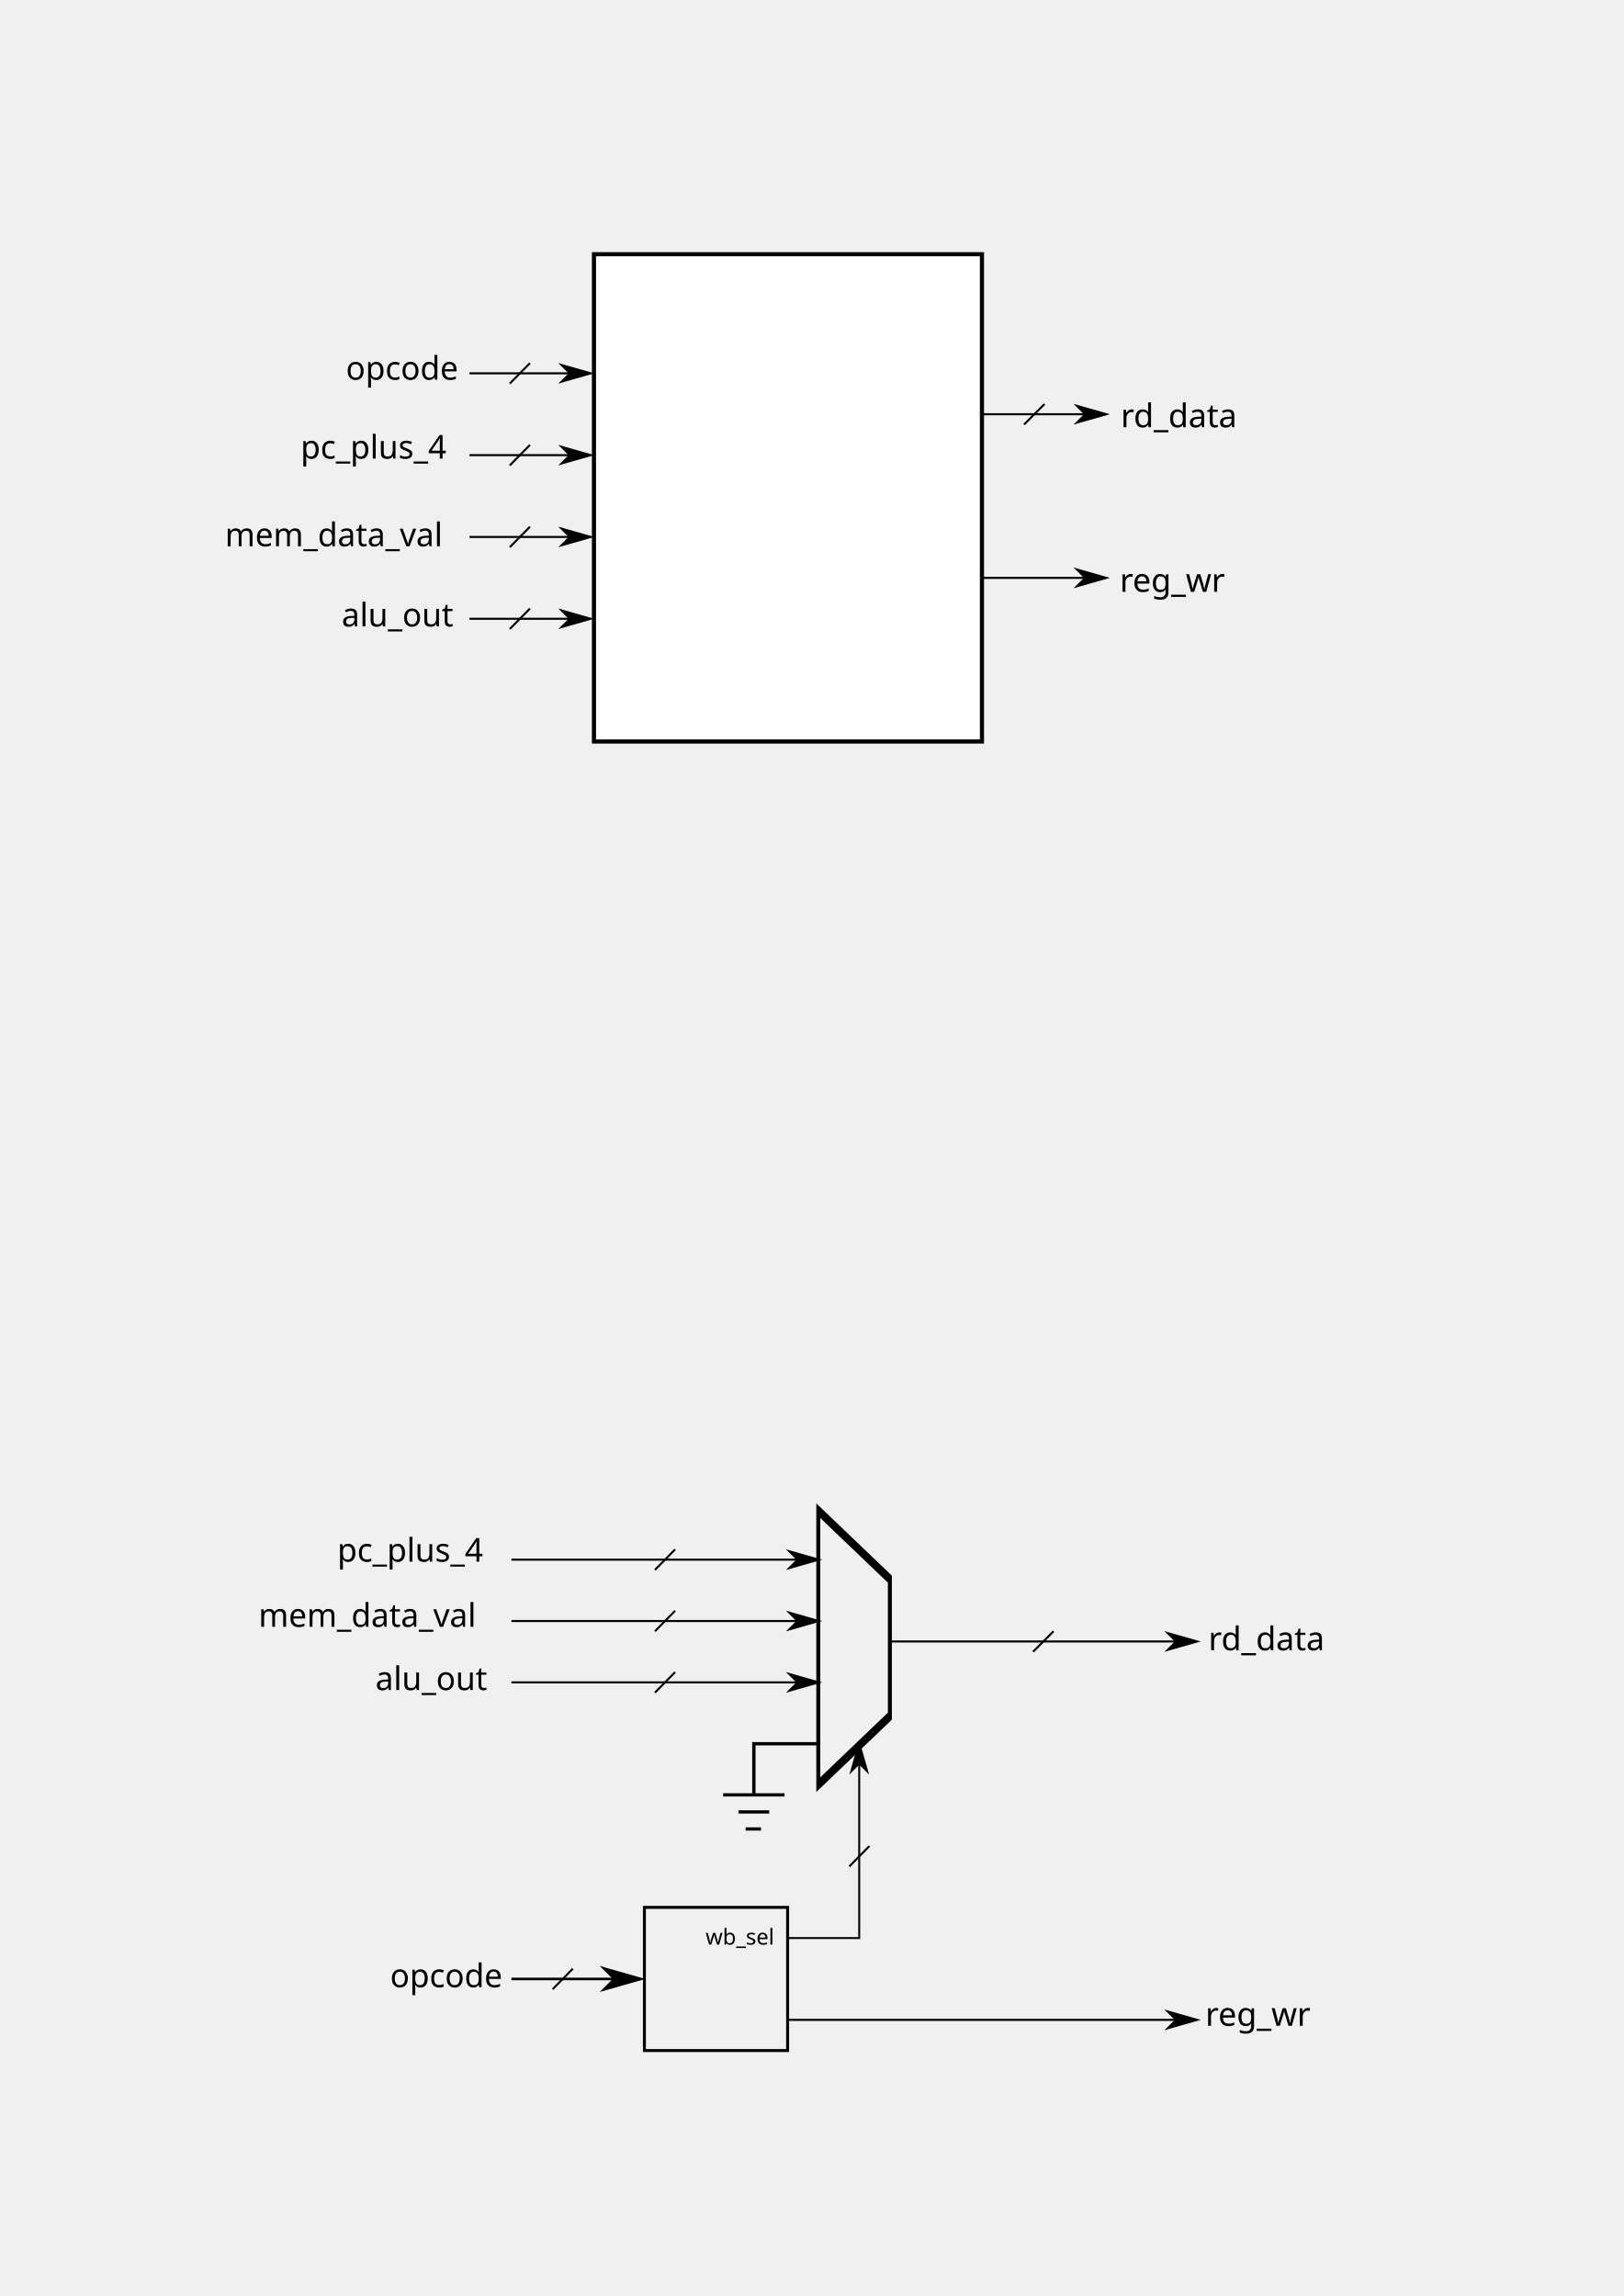
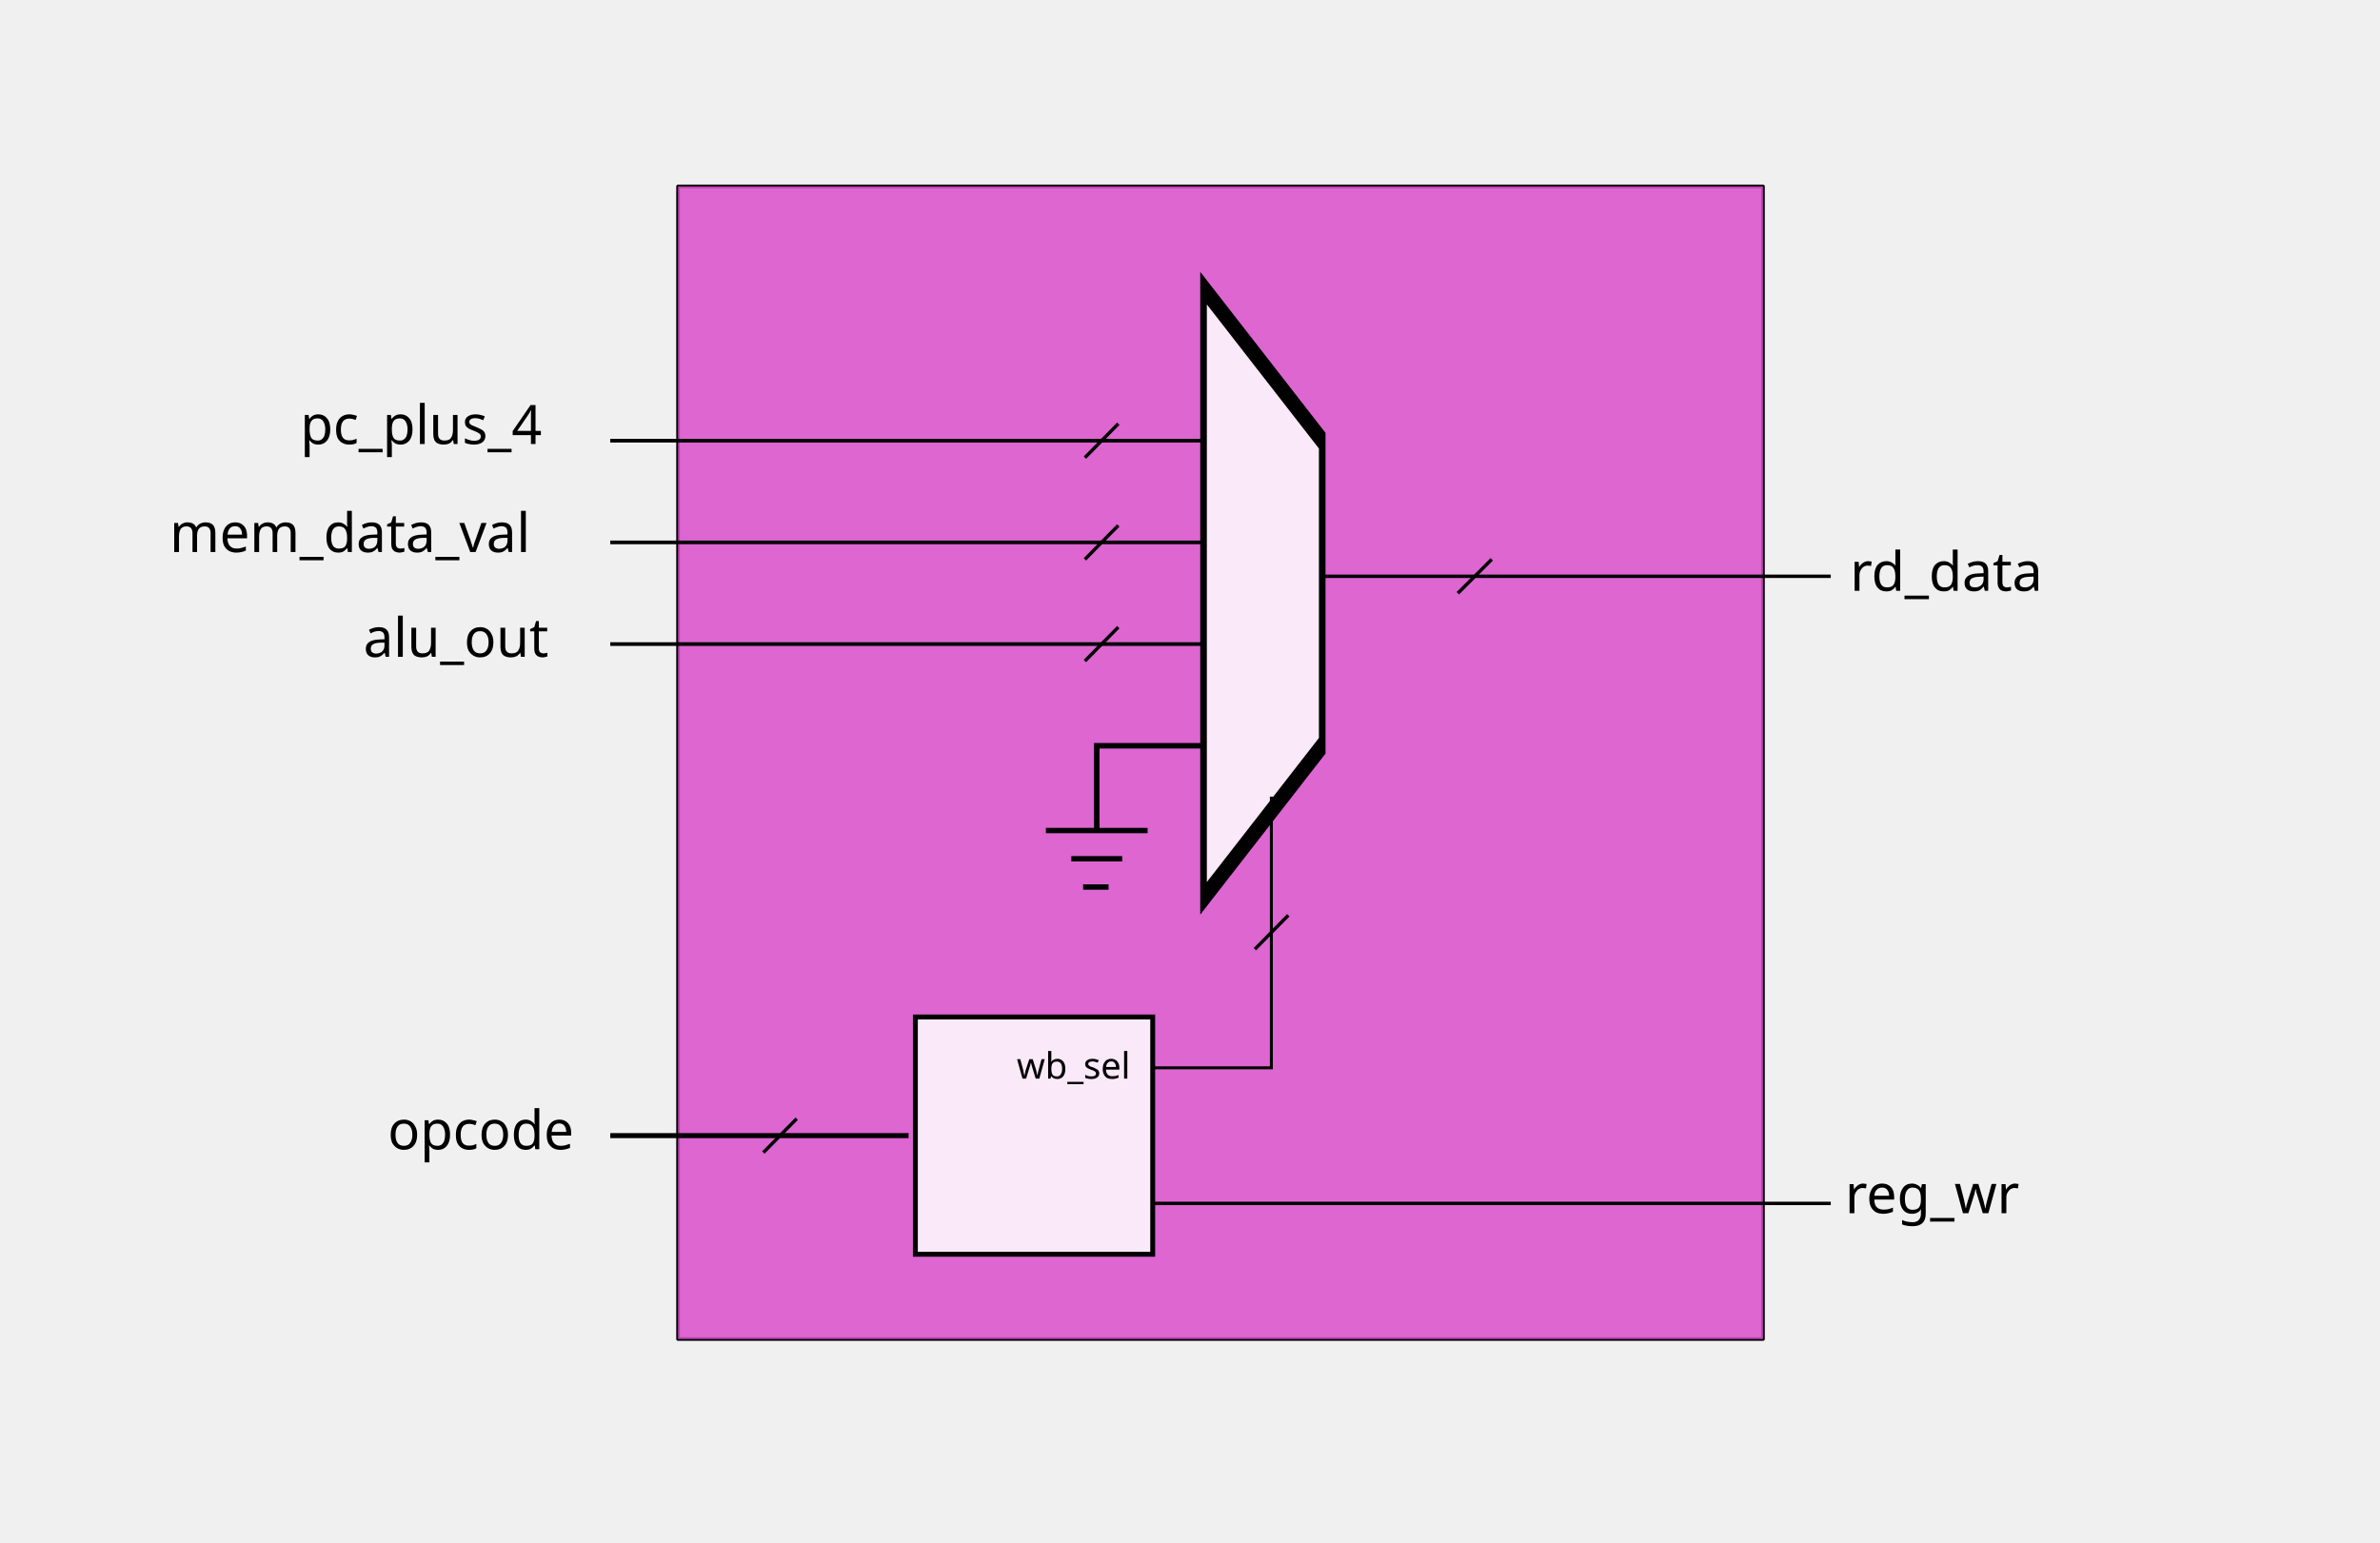
- <svg xmlns="http://www.w3.org/2000/svg" width="210mm" height="297mm" viewBox="0 0 210 297" version="1.1" id="svg13741">
+ <svg xmlns="http://www.w3.org/2000/svg" width="702" height="455" viewBox="0 0 185.738 120.385" version="1.1" id="svg13741">
  <defs id="defs13735">
-     <marker style="overflow:visible;" id="marker19155" refX="0.0" refY="0.0" orient="auto">
-       <path transform="scale(0.8) rotate(180) translate(12.5,0)" style="fill-rule:evenodd;stroke:#000000;stroke-width:1pt;stroke-opacity:1;fill:#000000;fill-opacity:1" d="M 0.0,0.0 L 5.0,-5.0 L -12.5,0.0 L 5.0,5.0 L 0.0,0.0 z " id="path19153" />
-     </marker>
-     <marker orient="auto" refY="0.0" refX="0.0" id="marker18951" style="overflow:visible;">
-       <path id="path18949" d="M 0.0,0.0 L 5.0,-5.0 L -12.5,0.0 L 5.0,5.0 L 0.0,0.0 z " style="fill-rule:evenodd;stroke:#000000;stroke-width:1pt;stroke-opacity:1;fill:#000000;fill-opacity:1" transform="scale(0.8) rotate(180) translate(12.5,0)" />
-     </marker>
-     <marker style="overflow:visible;" id="marker18423" refX="0.0" refY="0.0" orient="auto">
-       <path transform="scale(0.8) rotate(180) translate(12.5,0)" style="fill-rule:evenodd;stroke:#000000;stroke-width:1pt;stroke-opacity:1;fill:#000000;fill-opacity:1" d="M 0.0,0.0 L 5.0,-5.0 L -12.5,0.0 L 5.0,5.0 L 0.0,0.0 z " id="path18421" />
-     </marker>
-     <marker orient="auto" refY="0.0" refX="0.0" id="Arrow1Lend" style="overflow:visible;">
-       <path id="path2375" d="M 0.0,0.0 L 5.0,-5.0 L -12.5,0.0 L 5.0,5.0 L 0.0,0.0 z " style="fill-rule:evenodd;stroke:#000000;stroke-width:1pt;stroke-opacity:1;fill:#000000;fill-opacity:1" transform="scale(0.8) rotate(180) translate(12.5,0)" />
+     <marker style="overflow:visible" id="marker19155" refX="0" refY="0" orient="auto">
+       <path transform="matrix(-0.8,0,0,-0.8,-10,0)" style="fill:#000000;fill-opacity:1;fill-rule:evenodd;stroke:#000000;stroke-width:1pt;stroke-opacity:1" d="M 0,0 5,-5 -12.5,0 5,5 Z" id="path19153" />
    </marker>
    <marker orient="auto" refY="0" refX="0" id="Arrow1Lstart-6-3-3" style="overflow:visible">
      <path id="path837-7-5-45" d="M 0,0 5,-5 -12.5,0 5,5 Z" style="fill:#000000;fill-opacity:1;fill-rule:evenodd;stroke:#000000;stroke-width:1pt;stroke-opacity:1" transform="matrix(0.8,0,0,0.8,10,0)" />
    </marker>
    <marker orient="auto" refY="0" refX="0" id="Arrow1Lstart-6-3-4-4-2-8-6" style="overflow:visible">
      <path id="path837-7-5-9-8-0-7-8" d="M 0,0 5,-5 -12.5,0 5,5 Z" style="fill:#000000;fill-opacity:1;fill-rule:evenodd;stroke:#000000;stroke-width:1pt;stroke-opacity:1" transform="matrix(0.8,0,0,0.8,10,0)" />
    </marker>
    <marker orient="auto" refY="0" refX="0" id="Arrow1Lstart-6-3-4-4-2-7-6" style="overflow:visible">
      <path id="path837-7-5-9-8-0-0-1" d="M 0,0 5,-5 -12.5,0 5,5 Z" style="fill:#000000;fill-opacity:1;fill-rule:evenodd;stroke:#000000;stroke-width:1pt;stroke-opacity:1" transform="matrix(0.8,0,0,0.8,10,0)" />
    </marker>
    <marker orient="auto" refY="0" refX="0" id="Arrow1Lstart-6-3-4-4-2-0" style="overflow:visible">
      <path id="path837-7-5-9-8-0-02" d="M 0,0 5,-5 -12.5,0 5,5 Z" style="fill:#000000;fill-opacity:1;fill-rule:evenodd;stroke:#000000;stroke-width:1pt;stroke-opacity:1" transform="matrix(0.8,0,0,0.8,10,0)" />
    </marker>
    <marker orient="auto" refY="0" refX="0" id="Arrow1Lstart-6-3-7-2-7" style="overflow:visible">
      <path id="path837-7-5-4-1-1" d="M 0,0 5,-5 -12.5,0 5,5 Z" style="fill:#000000;fill-opacity:1;fill-rule:evenodd;stroke:#000000;stroke-width:1pt;stroke-opacity:1" transform="matrix(0.8,0,0,0.8,10,0)" />
    </marker>
    <marker orient="auto" refY="0" refX="0" id="Arrow1Lstart-6-3-7-29" style="overflow:visible">
      <path id="path837-7-5-4-6" d="M 0,0 5,-5 -12.5,0 5,5 Z" style="fill:#000000;fill-opacity:1;fill-rule:evenodd;stroke:#000000;stroke-width:1pt;stroke-opacity:1" transform="matrix(0.8,0,0,0.8,10,0)" />
    </marker>
    <marker orient="auto" refY="0" refX="0" id="Arrow1Lstart-6-3-4-5" style="overflow:visible">
      <path id="path837-7-5-9-2" d="M 0,0 5,-5 -12.5,0 5,5 Z" style="fill:#000000;fill-opacity:1;fill-rule:evenodd;stroke:#000000;stroke-width:1pt;stroke-opacity:1" transform="matrix(0.8,0,0,0.8,10,0)" />
    </marker>
    <marker orient="auto" refY="0" refX="0" id="Arrow1Lstart-4" style="overflow:visible">
      <path id="path837-6" d="M 0,0 5,-5 -12.5,0 5,5 Z" style="fill:#000000;fill-opacity:1;fill-rule:evenodd;stroke:#000000;stroke-width:1pt;stroke-opacity:1" transform="matrix(0.8,0,0,0.8,10,0)" />
    </marker>
    <marker orient="auto" refY="0" refX="0" id="Arrow1Lstart-6-3" style="overflow:visible">
      <path id="path837-7-5" d="M 0,0 5,-5 -12.5,0 5,5 Z" style="fill:#000000;fill-opacity:1;fill-rule:evenodd;stroke:#000000;stroke-width:1pt;stroke-opacity:1" transform="matrix(0.8,0,0,0.8,10,0)" />
    </marker>
    <marker orient="auto" refY="0" refX="0" id="Arrow1Lend-7" style="overflow:visible">
      <path id="path2375-9" d="M 0,0 5,-5 -12.5,0 5,5 Z" style="fill:#000000;fill-opacity:1;fill-rule:evenodd;stroke:#000000;stroke-width:1pt;stroke-opacity:1" transform="matrix(-0.8,0,0,-0.8,-10,0)" />
    </marker>
    <marker orient="auto" refY="0" refX="0" id="Arrow1Lend-7-6" style="overflow:visible">
      <path id="path2375-9-4" d="M 0,0 5,-5 -12.5,0 5,5 Z" style="fill:#000000;fill-opacity:1;fill-rule:evenodd;stroke:#000000;stroke-width:1pt;stroke-opacity:1" transform="matrix(-0.8,0,0,-0.8,-10,0)" />
    </marker>
    <marker orient="auto" refY="0" refX="0" id="Arrow1Lend-7-6-0" style="overflow:visible">
      <path id="path2375-9-4-0" d="M 0,0 5,-5 -12.5,0 5,5 Z" style="fill:#000000;fill-opacity:1;fill-rule:evenodd;stroke:#000000;stroke-width:1pt;stroke-opacity:1" transform="matrix(-0.8,0,0,-0.8,-10,0)" />
    </marker>
  </defs>
-   <g id="layer1">
+   <g id="layer1" transform="translate(0,-176.6146)">
+     <rect style="fill:#d94fcb;fill-opacity:0.855;stroke:#030303;stroke-width:0.286;stroke-linecap:round;stroke-linejoin:round;stroke-miterlimit:4;stroke-dasharray:none;stroke-dashoffset:0;stroke-opacity:1;paint-order:markers stroke fill" id="rect988" width="84.667" height="89.958" x="52.917" y="191.167" />
    <rect style="fill:#ffffff;fill-opacity:1;stroke:#000000;stroke-width:0.534;stroke-miterlimit:4;stroke-dasharray:none;stroke-opacity:1;paint-order:normal" id="rect815" width="50.181" height="63.031" x="76.819" y="32.885" />
    <flowRoot xml:space="preserve" id="flowRoot825" style="font-style:normal;font-weight:normal;font-size:40px;line-height:1.25;font-family:sans-serif;letter-spacing:0px;word-spacing:0px;fill:#000000;fill-opacity:1;stroke:none" transform="matrix(0.2645833,0,0,0.2645833,-2.870526,-10.50403)">
      <flowRegion id="flowRegion827">
        <rect id="rect829" width="94.278" height="58.741" x="350" y="257.52" />
      </flowRegion>
      <flowPara id="flowPara831">MEM</flowPara>
    </flowRoot>
    <path style="fill:none;stroke:#000000;stroke-width:0.265px;stroke-linecap:butt;stroke-linejoin:miter;stroke-opacity:1;marker-start:url(#Arrow1Lstart-6-3)" d="m 143.034,74.75 h -15.875" id="path835-6-6" />
    <text xml:space="preserve" style="font-style:normal;font-weight:normal;font-size:4.233px;line-height:1.25;font-family:sans-serif;letter-spacing:0px;word-spacing:0px;fill:#000000;fill-opacity:1;stroke:none;stroke-width:0.265" x="144.819" y="76.557" id="text3028-9-9">
      <tspan id="tspan3026-6-7" x="144.819" y="76.557" style="font-size:4.233px;stroke-width:0.265">reg_wr</tspan>
    </text>
    <path style="fill:none;stroke:#000000;stroke-width:0.263px;stroke-linecap:butt;stroke-linejoin:miter;stroke-opacity:1;marker-start:url(#Arrow1Lstart-4)" d="M 76.359,69.458 H 60.722" id="path835-2" />
    <path style="fill:none;stroke:#000000;stroke-width:0.263px;stroke-linecap:butt;stroke-linejoin:miter;stroke-opacity:1;marker-start:url(#Arrow1Lstart-6-3-4-5)" d="M 76.359,80.042 H 60.722" id="path835-6-6-0-8" />
    <path style="fill:none;stroke:#000000;stroke-width:0.263px;stroke-linecap:butt;stroke-linejoin:miter;stroke-opacity:1;marker-start:url(#Arrow1Lstart-6-3-7-29)" d="M 76.359,48.292 H 60.722" id="path835-6-6-3-9" />
    <path style="fill:none;stroke:#000000;stroke-width:0.263px;stroke-linecap:butt;stroke-linejoin:miter;stroke-opacity:1;marker-start:url(#Arrow1Lstart-6-3-7-2-7)" d="M 76.359,58.875 H 60.722" id="path835-6-6-3-0-8" />
    <path style="fill:none;stroke:#000000;stroke-width:0.263px;stroke-linecap:butt;stroke-linejoin:miter;stroke-opacity:1" d="M 65.934,49.615 68.541,46.969" id="path15469-2-7" />
    <flowRoot xml:space="preserve" id="flowRoot15479-1-9" style="font-style:normal;font-weight:normal;font-size:13.333px;line-height:1.25;font-family:sans-serif;letter-spacing:0px;word-spacing:0px;fill:#000000;fill-opacity:1;stroke:none" transform="matrix(0.2645833,0,0,0.2645833,75.76589,-27.68566)">
      <flowRegion id="flowRegion15481-8-7" style="font-size:13.333px">
        <rect id="rect15483-4-3" width="25" height="20" x="210" y="287.52" style="font-size:13.333px" />
      </flowRegion>
      <flowPara id="flowPara15485-2-05">32</flowPara>
      <flowPara id="flowPara15487-0-4" />
    </flowRoot>
    <flowRoot xml:space="preserve" id="flowRoot15479-1-3-6" style="font-style:normal;font-weight:normal;font-size:13.333px;line-height:1.25;font-family:sans-serif;letter-spacing:0px;word-spacing:0px;fill:#000000;fill-opacity:1;stroke:none" transform="matrix(0.2606195,0,0,0.2645833,11.40377,-33.20618)">
      <flowRegion id="flowRegion15481-8-9-4" style="font-size:13.333px">
        <rect id="rect15483-4-6-8" width="25" height="20" x="210" y="287.52" style="font-size:13.333px" />
      </flowRegion>
      <flowPara id="flowPara15485-2-0-5">7</flowPara>
      <flowPara id="flowPara15487-0-1-4" />
    </flowRoot>
    <path style="fill:none;stroke:#000000;stroke-width:0.265px;stroke-linecap:butt;stroke-linejoin:miter;stroke-opacity:1;marker-start:url(#Arrow1Lstart-6-3-4-4-2-0)" d="m 143.034,53.583 h -15.875" id="path835-6-6-0-1-9-0" />
    <path style="fill:none;stroke:#000000;stroke-width:0.263px;stroke-linecap:butt;stroke-linejoin:miter;stroke-opacity:1" d="M 65.934,60.198 68.541,57.552" id="path15469-2-6-4" />
    <path style="fill:none;stroke:#000000;stroke-width:0.263px;stroke-linecap:butt;stroke-linejoin:miter;stroke-opacity:1" d="M 65.934,70.781 68.541,68.135" id="path15469-2-6-7-8" />
    <path style="fill:none;stroke:#000000;stroke-width:0.263px;stroke-linecap:butt;stroke-linejoin:miter;stroke-opacity:1" d="M 65.934,81.365 68.541,78.719" id="path15469-2-6-7-6-5" />
    <path style="fill:none;stroke:#000000;stroke-width:0.265px;stroke-linecap:butt;stroke-linejoin:miter;stroke-opacity:1" d="m 132.451,54.906 2.646,-2.646" id="path15469-2-6-7-6-1-0-6-7" />
    <flowRoot xml:space="preserve" id="flowRoot15479-1-3-9-3" style="font-style:normal;font-weight:normal;font-size:13.333px;line-height:1.25;font-family:sans-serif;letter-spacing:0px;word-spacing:0px;fill:#000000;fill-opacity:1;stroke:none" transform="matrix(0.2606195,0,0,0.2645833,9.997033,-22.67983)">
      <flowRegion id="flowRegion15481-8-9-3-2" style="font-size:13.333px">
        <rect id="rect15483-4-6-6-7" width="25" height="20" x="210" y="287.52" style="font-size:13.333px" />
      </flowRegion>
      <flowPara id="flowPara15485-2-0-0-08">32</flowPara>
      <flowPara id="flowPara15487-0-1-1-2" />
    </flowRoot>
    <flowRoot xml:space="preserve" id="flowRoot15479-1-3-9-0-3" style="font-style:normal;font-weight:normal;font-size:13.333px;line-height:1.25;font-family:sans-serif;letter-spacing:0px;word-spacing:0px;fill:#000000;fill-opacity:1;stroke:none" transform="matrix(0.2606195,0,0,0.2645833,9.627304,-12.0693)">
      <flowRegion id="flowRegion15481-8-9-3-1-4" style="font-size:13.333px">
        <rect id="rect15483-4-6-6-2-9" width="25" height="20" x="210" y="287.52" style="font-size:13.333px" />
      </flowRegion>
      <flowPara id="flowPara15485-2-0-0-0-8">32</flowPara>
      <flowPara id="flowPara15487-0-1-1-0-82" />
    </flowRoot>
    <flowRoot xml:space="preserve" id="flowRoot15479-1-3-9-0-0-4" style="font-style:normal;font-weight:normal;font-size:13.333px;line-height:1.25;font-family:sans-serif;letter-spacing:0px;word-spacing:0px;fill:#000000;fill-opacity:1;stroke:none" transform="matrix(0.2606195,0,0,0.2645833,9.482441,-1.389977)">
      <flowRegion id="flowRegion15481-8-9-3-1-8-3" style="font-size:13.333px">
        <rect id="rect15483-4-6-6-2-1-1" width="25" height="20" x="210" y="287.52" style="font-size:13.333px" />
      </flowRegion>
      <flowPara id="flowPara15485-2-0-0-0-9-4">32</flowPara>
      <flowPara id="flowPara15487-0-1-1-0-8-3" />
    </flowRoot>
    <text xml:space="preserve" style="font-style:normal;font-weight:normal;font-size:4.202px;line-height:1.25;font-family:sans-serif;letter-spacing:0px;word-spacing:0px;fill:#000000;fill-opacity:1;stroke:none;stroke-width:0.263" x="44.522" y="80.423" id="text3028-97" transform="scale(0.9924811,1.007576)">
      <tspan id="tspan3026-46" x="44.522" y="80.423" style="font-size:4.202px;stroke-width:0.263">alu_out</tspan>
    </text>
    <text xml:space="preserve" style="font-style:normal;font-weight:normal;font-size:4.202px;line-height:1.25;font-family:sans-serif;letter-spacing:0px;word-spacing:0px;fill:#000000;fill-opacity:1;stroke:none;stroke-width:0.263" x="29.315" y="70.129" id="text3028-9-8" transform="scale(0.9924811,1.007576)">
      <tspan id="tspan3026-6-5" x="29.315" y="70.129" style="font-size:4.202px;stroke-width:0.263">mem_data_val</tspan>
    </text>
    <text xml:space="preserve" style="font-style:normal;font-weight:normal;font-size:4.202px;line-height:1.25;font-family:sans-serif;letter-spacing:0px;word-spacing:0px;fill:#000000;fill-opacity:1;stroke:none;stroke-width:0.263" x="45.073" y="48.747" id="text3028-9-9-0-6-9" transform="scale(0.9924811,1.007576)">
      <tspan id="tspan3026-6-7-2-7-1" x="45.073" y="48.747" style="font-size:4.202px;stroke-width:0.263">opcode</tspan>
    </text>
    <text xml:space="preserve" style="font-style:normal;font-weight:normal;font-size:4.202px;line-height:1.25;font-family:sans-serif;letter-spacing:0px;word-spacing:0px;fill:#000000;fill-opacity:1;stroke:none;stroke-width:0.263" x="39.17" y="58.875" id="text3028-9-9-0-6-6-6" transform="scale(0.9924811,1.007576)">
      <tspan id="tspan3026-6-7-2-7-0-5" x="39.17" y="58.875" style="font-size:4.202px;stroke-width:0.263">pc_plus_4</tspan>
    </text>
    <text xml:space="preserve" style="font-style:normal;font-weight:normal;font-size:4.233px;line-height:1.25;font-family:sans-serif;letter-spacing:0px;word-spacing:0px;fill:#000000;fill-opacity:1;stroke:none;stroke-width:0.265" x="144.954" y="55.264" id="text3028-9-9-0-6-7-2-6-7">
      <tspan id="tspan3026-6-7-2-7-4-1-2-9" x="144.954" y="55.264" style="font-size:4.233px;stroke-width:0.265">rd_data</tspan>
    </text>
-     <g id="use12827-5-2-8-3" style="fill:none;stroke:#000000;stroke-width:1.175;stroke-miterlimit:4;stroke-dasharray:none" transform="matrix(0,1.11618,0.4375,0,101.7819,190.9856)">
-       <path id="path25264-3-0-0-6" style="stroke-width:1.175;stroke-miterlimit:4;stroke-dasharray:none" d="m 3.969,9.26 h 31.75 l -7.938,21.167 h -15.875 z" />
+     <g id="use12827-5-2-8-3" style="fill:#ffffff;fill-opacity:0.855;stroke:#000000;stroke-width:1.175;stroke-miterlimit:4;stroke-dasharray:none" transform="matrix(0,1.5,0.4375,0,89.87565,193.151)">
+       <path id="path25264-3-0-0-6" style="fill:#ffffff;fill-opacity:0.855;stroke-width:1.175;stroke-miterlimit:4;stroke-dasharray:none" d="m 3.969,9.26 h 31.75 l -7.938,21.167 h -15.875 z" />
    </g>
-     <path style="fill:none;stroke:#000000;stroke-width:0.418px;stroke-linecap:butt;stroke-linejoin:miter;stroke-opacity:1" d="M 93.53,232.177 H 101.468" id="path14193" />
-     <path style="fill:none;stroke:#000000;stroke-width:0.418px;stroke-linecap:butt;stroke-linejoin:miter;stroke-opacity:1" d="m 99.483,234.382 h -3.969" id="path14195" />
-     <path style="fill:none;stroke:#000000;stroke-width:0.418px;stroke-linecap:butt;stroke-linejoin:miter;stroke-opacity:1" d="m 96.436,236.587 h 1.984" id="path14197" />
-     <path style="fill:none;stroke:#000000;stroke-width:0.429px;stroke-linecap:butt;stroke-linejoin:miter;stroke-opacity:1" d="m 97.499,232.177 v -6.615 h 8.334" id="path18755" />
-     <path style="fill:none;stroke:#000000;stroke-width:0.265;stroke-linecap:butt;stroke-linejoin:miter;stroke-opacity:1;stroke-miterlimit:4;stroke-dasharray:none;marker-end:url(#Arrow1Lend)" d="m 115.094,212.333 v 0 h 39.688" id="path16200" />
-     <path style="fill:none;stroke:#000000;stroke-width:0.265;stroke-linecap:butt;stroke-linejoin:miter;stroke-miterlimit:4;stroke-dasharray:none;stroke-opacity:1;marker-end:url(#Arrow1Lend-7)" d="m 66.146,201.75 v 0 h 39.687" id="path16200-0" />
-     <path style="fill:none;stroke:#000000;stroke-width:0.265;stroke-linecap:butt;stroke-linejoin:miter;stroke-miterlimit:4;stroke-dasharray:none;stroke-opacity:1;marker-end:url(#Arrow1Lend-7-6)" d="m 66.146,217.625 v 0 h 39.687" id="path16200-0-6" />
-     <path style="fill:none;stroke:#000000;stroke-width:0.265;stroke-linecap:butt;stroke-linejoin:miter;stroke-miterlimit:4;stroke-dasharray:none;stroke-opacity:1;marker-end:url(#Arrow1Lend-7-6-0)" d="m 66.146,209.688 v 0 h 39.687" id="path16200-0-6-1" />
-     <path style="fill:none;stroke:#000000;stroke-width:0.263px;stroke-linecap:butt;stroke-linejoin:miter;stroke-opacity:1" d="m 71.477,257.312 2.606,-2.646" id="path15469-2-7-6" />
-     <flowRoot xml:space="preserve" id="flowRoot15479-1-3-6-6" style="font-style:normal;font-weight:normal;font-size:13.333px;line-height:1.25;font-family:sans-serif;letter-spacing:0px;word-spacing:0px;fill:#000000;fill-opacity:1;stroke:none" transform="matrix(0.2606195,0,0,0.2645833,16.94652,174.4917)">
+     <path style="fill:none;stroke:#000000;stroke-width:0.418px;stroke-linecap:butt;stroke-linejoin:miter;stroke-opacity:1" d="m 81.624,241.438 h 7.937" id="path14193" />
+     <path style="fill:none;stroke:#000000;stroke-width:0.418px;stroke-linecap:butt;stroke-linejoin:miter;stroke-opacity:1" d="M 87.577,243.642 H 83.608" id="path14195" />
+     <path style="fill:none;stroke:#000000;stroke-width:0.418px;stroke-linecap:butt;stroke-linejoin:miter;stroke-opacity:1" d="m 84.53,245.847 h 1.984" id="path14197" />
+     <path style="fill:none;stroke:#000000;stroke-width:0.429px;stroke-linecap:butt;stroke-linejoin:miter;stroke-opacity:1" d="m 85.593,241.438 v -6.615 h 8.334" id="path18755" />
+     <path style="fill:none;stroke:#000000;stroke-width:0.265;stroke-linecap:butt;stroke-linejoin:miter;stroke-miterlimit:4;stroke-dasharray:none;stroke-opacity:1" d="m 103.188,221.594 v 0 h 39.688" id="path16200" />
+     <path style="fill:none;stroke:#000000;stroke-width:0.286;stroke-linecap:butt;stroke-linejoin:miter;stroke-miterlimit:4;stroke-dasharray:none;stroke-opacity:1" d="m 47.625,211.01 v 0 h 46.302" id="path16200-0" />
+     <path style="fill:none;stroke:#000000;stroke-width:0.286;stroke-linecap:butt;stroke-linejoin:miter;stroke-miterlimit:4;stroke-dasharray:none;stroke-opacity:1" d="m 47.625,226.885 v 0 h 46.302" id="path16200-0-6" />
+     <path style="fill:none;stroke:#000000;stroke-width:0.286;stroke-linecap:butt;stroke-linejoin:miter;stroke-miterlimit:4;stroke-dasharray:none;stroke-opacity:1" d="m 47.625,218.948 v 0 h 46.302" id="path16200-0-6-1" />
+     <path style="fill:none;stroke:#000000;stroke-width:0.263px;stroke-linecap:butt;stroke-linejoin:miter;stroke-opacity:1" d="m 59.571,266.573 2.606,-2.646" id="path15469-2-7-6" />
+     <flowRoot xml:space="preserve" id="flowRoot15479-1-3-6-6" style="font-style:normal;font-weight:normal;font-size:13.333px;line-height:1.25;font-family:sans-serif;letter-spacing:0px;word-spacing:0px;fill:#000000;fill-opacity:1;stroke:none" transform="matrix(0.2606195,0,0,0.2645833,5.040272,183.7522)">
      <flowRegion id="flowRegion15481-8-9-4-2" style="font-size:13.333px">
        <rect id="rect15483-4-6-8-8" width="25" height="20" x="210" y="287.52" style="font-size:13.333px" />
      </flowRegion>
      <flowPara id="flowPara15485-2-0-5-4">7</flowPara>
      <flowPara id="flowPara15487-0-1-4-0" />
    </flowRoot>
-     <path style="fill:none;stroke:#000000;stroke-width:0.263px;stroke-linecap:butt;stroke-linejoin:miter;stroke-opacity:1" d="M 84.706,203.073 87.312,200.427" id="path15469-2-6-4-7" />
-     <path style="fill:none;stroke:#000000;stroke-width:0.263px;stroke-linecap:butt;stroke-linejoin:miter;stroke-opacity:1" d="M 84.706,211.01 87.312,208.365" id="path15469-2-6-7-8-3" />
-     <path style="fill:none;stroke:#000000;stroke-width:0.263px;stroke-linecap:butt;stroke-linejoin:miter;stroke-opacity:1" d="M 84.706,218.948 87.312,216.302" id="path15469-2-6-7-6-5-6" />
-     <flowRoot xml:space="preserve" id="flowRoot15479-1-3-9-3-4" style="font-style:normal;font-weight:normal;font-size:13.333px;line-height:1.25;font-family:sans-serif;letter-spacing:0px;word-spacing:0px;fill:#000000;fill-opacity:1;stroke:none" transform="matrix(0.2606195,0,0,0.2645833,28.76895,120.1952)">
+     <path style="fill:none;stroke:#000000;stroke-width:0.263px;stroke-linecap:butt;stroke-linejoin:miter;stroke-opacity:1" d="m 84.667,212.333 2.606,-2.646" id="path15469-2-6-4-7" />
+     <path style="fill:none;stroke:#000000;stroke-width:0.263px;stroke-linecap:butt;stroke-linejoin:miter;stroke-opacity:1" d="m 84.667,220.271 2.606,-2.646" id="path15469-2-6-7-8-3" />
+     <path style="fill:none;stroke:#000000;stroke-width:0.263px;stroke-linecap:butt;stroke-linejoin:miter;stroke-opacity:1" d="m 84.667,228.208 2.606,-2.646" id="path15469-2-6-7-6-5-6" />
+     <flowRoot xml:space="preserve" id="flowRoot15479-1-3-9-3-4" style="font-style:normal;font-weight:normal;font-size:13.333px;line-height:1.25;font-family:sans-serif;letter-spacing:0px;word-spacing:0px;fill:#000000;fill-opacity:1;stroke:none" transform="matrix(0.2606195,0,0,0.2645833,28.72931,129.4556)">
      <flowRegion id="flowRegion15481-8-9-3-2-3" style="font-size:13.333px">
        <rect id="rect15483-4-6-6-7-0" width="25" height="20" x="210" y="287.52" style="font-size:13.333px" />
      </flowRegion>
      <flowPara id="flowPara15485-2-0-0-08-9">32</flowPara>
      <flowPara id="flowPara15487-0-1-1-2-3" />
    </flowRoot>
-     <flowRoot xml:space="preserve" id="flowRoot15479-1-3-9-0-3-8" style="font-style:normal;font-weight:normal;font-size:13.333px;line-height:1.25;font-family:sans-serif;letter-spacing:0px;word-spacing:0px;fill:#000000;fill-opacity:1;stroke:none" transform="matrix(0.2606195,0,0,0.2645833,28.39922,128.1599)">
+     <flowRoot xml:space="preserve" id="flowRoot15479-1-3-9-0-3-8" style="font-style:normal;font-weight:normal;font-size:13.333px;line-height:1.25;font-family:sans-serif;letter-spacing:0px;word-spacing:0px;fill:#000000;fill-opacity:1;stroke:none" transform="matrix(0.2606195,0,0,0.2645833,28.35958,137.4203)">
      <flowRegion id="flowRegion15481-8-9-3-1-4-2" style="font-size:13.333px">
        <rect id="rect15483-4-6-6-2-9-7" width="25" height="20" x="210" y="287.52" style="font-size:13.333px" />
      </flowRegion>
      <flowPara id="flowPara15485-2-0-0-0-8-8">32</flowPara>
      <flowPara id="flowPara15487-0-1-1-0-82-3" />
    </flowRoot>
-     <flowRoot xml:space="preserve" id="flowRoot15479-1-3-9-0-0-4-9" style="font-style:normal;font-weight:normal;font-size:13.333px;line-height:1.25;font-family:sans-serif;letter-spacing:0px;word-spacing:0px;fill:#000000;fill-opacity:1;stroke:none" transform="matrix(0.2606195,0,0,0.2645833,28.25436,136.1934)">
+     <flowRoot xml:space="preserve" id="flowRoot15479-1-3-9-0-0-4-9" style="font-style:normal;font-weight:normal;font-size:13.333px;line-height:1.25;font-family:sans-serif;letter-spacing:0px;word-spacing:0px;fill:#000000;fill-opacity:1;stroke:none" transform="matrix(0.2606195,0,0,0.2645833,28.21472,145.4538)">
      <flowRegion id="flowRegion15481-8-9-3-1-8-3-2" style="font-size:13.333px">
        <rect id="rect15483-4-6-6-2-1-1-2" width="25" height="20" x="210" y="287.52" style="font-size:13.333px" />
      </flowRegion>
      <flowPara id="flowPara15485-2-0-0-0-9-4-6">32</flowPara>
      <flowPara id="flowPara15487-0-1-1-0-8-3-9" />
    </flowRoot>
-     <text xml:space="preserve" style="font-style:normal;font-weight:normal;font-size:4.202px;line-height:1.25;font-family:sans-serif;letter-spacing:0px;word-spacing:0px;fill:#000000;fill-opacity:1;stroke:none;stroke-width:0.263" x="48.924" y="216.972" id="text3028-97-5" transform="scale(0.9924811,1.007576)">
-       <tspan id="tspan3026-46-0" x="48.924" y="216.972" style="font-size:4.202px;stroke-width:0.263">alu_out</tspan>
-     </text>
-     <text xml:space="preserve" style="font-style:normal;font-weight:normal;font-size:4.202px;line-height:1.25;font-family:sans-serif;letter-spacing:0px;word-spacing:0px;fill:#000000;fill-opacity:1;stroke:none;stroke-width:0.263" x="50.834" y="255.122" id="text3028-9-9-0-6-9-6" transform="scale(0.9924811,1.007576)">
-       <tspan id="tspan3026-6-7-2-7-1-7" x="50.834" y="255.122" style="font-size:4.202px;stroke-width:0.263">opcode</tspan>
-     </text>
-     <text xml:space="preserve" style="font-style:normal;font-weight:normal;font-size:4.202px;line-height:1.25;font-family:sans-serif;letter-spacing:0px;word-spacing:0px;fill:#000000;fill-opacity:1;stroke:none;stroke-width:0.263" x="43.953" y="200.489" id="text3028-9-9-0-6-6-6-1" transform="scale(0.9924811,1.007576)">
-       <tspan id="tspan3026-6-7-2-7-0-5-2" x="43.953" y="200.489" style="font-size:4.202px;stroke-width:0.263">pc_plus_4</tspan>
-     </text>
-     <text xml:space="preserve" style="font-style:normal;font-weight:normal;font-size:4.202px;line-height:1.25;font-family:sans-serif;letter-spacing:0px;word-spacing:0px;fill:#000000;fill-opacity:1;stroke:none;stroke-width:0.263" x="33.685" y="208.857" id="text3028-9-8-7" transform="scale(0.9924811,1.007576)">
-       <tspan id="tspan3026-6-5-3" x="33.685" y="208.857" style="font-size:4.202px;stroke-width:0.263">mem_data_val</tspan>
-     </text>
-     <text xml:space="preserve" style="font-style:normal;font-weight:normal;font-size:4.233px;line-height:1.25;font-family:sans-serif;letter-spacing:0px;word-spacing:0px;fill:#000000;fill-opacity:1;stroke:none;stroke-width:0.265" x="155.891" y="262.046" id="text3028-9-9-3">
-       <tspan id="tspan3026-6-7-1" x="155.891" y="262.046" style="font-size:4.233px;stroke-width:0.265">reg_wr</tspan>
-     </text>
-     <flowRoot xml:space="preserve" id="flowRoot15479-1-9-8" style="font-style:normal;font-weight:normal;font-size:13.333px;line-height:1.25;font-family:sans-serif;letter-spacing:0px;word-spacing:0px;fill:#000000;fill-opacity:1;stroke:none" transform="matrix(0.2645833,0,0,0.2645833,76.92964,131.0643)">
+     <text xml:space="preserve" style="font-style:normal;font-weight:normal;font-size:4.202px;line-height:1.25;font-family:sans-serif;letter-spacing:0px;word-spacing:0px;fill:#000000;fill-opacity:1;stroke:none;stroke-width:0.263" x="28.58" y="226.163" id="text3028-97-5" transform="scale(0.9924811,1.007576)">
+       <tspan id="tspan3026-46-0" x="28.58" y="226.163" style="font-size:4.202px;stroke-width:0.263">alu_out</tspan>
+     </text>
+     <text xml:space="preserve" style="font-style:normal;font-weight:normal;font-size:4.202px;line-height:1.25;font-family:sans-serif;letter-spacing:0px;word-spacing:0px;fill:#000000;fill-opacity:1;stroke:none;stroke-width:0.263" x="30.49" y="264.312" id="text3028-9-9-0-6-9-6" transform="scale(0.9924811,1.007576)">
+       <tspan id="tspan3026-6-7-2-7-1-7" x="30.49" y="264.312" style="font-size:4.202px;stroke-width:0.263">opcode</tspan>
+     </text>
+     <text xml:space="preserve" style="font-style:normal;font-weight:normal;font-size:4.202px;line-height:1.25;font-family:sans-serif;letter-spacing:0px;word-spacing:0px;fill:#000000;fill-opacity:1;stroke:none;stroke-width:0.263" x="23.609" y="209.679" id="text3028-9-9-0-6-6-6-1" transform="scale(0.9924811,1.007576)">
+       <tspan id="tspan3026-6-7-2-7-0-5-2" x="23.609" y="209.679" style="font-size:4.202px;stroke-width:0.263">pc_plus_4</tspan>
+     </text>
+     <text xml:space="preserve" style="font-style:normal;font-weight:normal;font-size:4.202px;line-height:1.25;font-family:sans-serif;letter-spacing:0px;word-spacing:0px;fill:#000000;fill-opacity:1;stroke:none;stroke-width:0.263" x="13.34" y="218.048" id="text3028-9-8-7" transform="scale(0.9924811,1.007576)">
+       <tspan id="tspan3026-6-5-3" x="13.34" y="218.048" style="font-size:4.202px;stroke-width:0.263">mem_data_val</tspan>
+     </text>
+     <text xml:space="preserve" style="font-style:normal;font-weight:normal;font-size:4.233px;line-height:1.25;font-family:sans-serif;letter-spacing:0px;word-spacing:0px;fill:#000000;fill-opacity:1;stroke:none;stroke-width:0.265" x="143.985" y="271.307" id="text3028-9-9-3">
+       <tspan id="tspan3026-6-7-1" x="143.985" y="271.307" style="font-size:4.233px;stroke-width:0.265">reg_wr</tspan>
+     </text>
+     <flowRoot xml:space="preserve" id="flowRoot15479-1-9-8" style="font-style:normal;font-weight:normal;font-size:13.333px;line-height:1.25;font-family:sans-serif;letter-spacing:0px;word-spacing:0px;fill:#000000;fill-opacity:1;stroke:none" transform="matrix(0.2645833,0,0,0.2645833,57.0859,140.3248)">
      <flowRegion id="flowRegion15481-8-7-1" style="font-size:13.333px">
        <rect id="rect15483-4-3-1" width="25" height="20" x="210" y="287.52" style="font-size:13.333px" />
      </flowRegion>
      <flowPara id="flowPara15485-2-05-0">32</flowPara>
      <flowPara id="flowPara15487-0-4-3" />
    </flowRoot>
-     <path style="fill:none;stroke:#000000;stroke-width:0.265px;stroke-linecap:butt;stroke-linejoin:miter;stroke-opacity:1" d="m 133.615,213.656 2.646,-2.646" id="path15469-2-6-7-6-1-0-6-7-5" />
-     <text xml:space="preserve" style="font-style:normal;font-weight:normal;font-size:4.233px;line-height:1.25;font-family:sans-serif;letter-spacing:0px;word-spacing:0px;fill:#000000;fill-opacity:1;stroke:none;stroke-width:0.265" x="156.287" y="213.466" id="text3028-9-9-0-6-7-2-6-7-4">
-       <tspan id="tspan3026-6-7-2-7-4-1-2-9-2" x="156.287" y="213.466" style="font-size:4.233px;stroke-width:0.265">rd_data</tspan>
-     </text>
-     <rect style="fill:none;fill-opacity:1;stroke:#000000;stroke-width:0.382;stroke-miterlimit:4;stroke-dasharray:none;stroke-opacity:1;paint-order:normal" id="rect25484" width="18.521" height="18.521" x="83.344" y="246.729" />
-     <path style="fill:none;stroke:#000000;stroke-width:0.332px;stroke-linecap:butt;stroke-linejoin:miter;stroke-opacity:1;marker-end:url(#marker18423)" d="M 66.146,255.99 H 82.815" id="path18413" />
-     <path style="fill:none;stroke:#000000;stroke-width:0.252px;stroke-linecap:butt;stroke-linejoin:miter;stroke-opacity:1;marker-end:url(#marker18951)" d="M 101.865,250.698 H 111.125 V 225.562" id="path18941" />
-     <path style="fill:none;stroke:#000000;stroke-width:0.265px;stroke-linecap:butt;stroke-linejoin:miter;stroke-opacity:1;marker-end:url(#marker19155)" d="m 101.865,261.281 h 52.917" id="path19145" />
-     <text xml:space="preserve" style="font-style:normal;font-weight:normal;font-size:4.233px;line-height:1.25;font-family:sans-serif;letter-spacing:0px;word-spacing:0px;fill:#000000;fill-opacity:1;stroke:none;stroke-width:0.265" x="91.252" y="251.542" id="text3028-7-3-7-0">
-       <tspan id="tspan3026-4-1-1-9" x="91.252" y="251.542" style="font-size:2.822px;stroke-width:0.265">wb_sel</tspan>
-     </text>
-     <path style="fill:none;stroke:#000000;stroke-width:0.263px;stroke-linecap:butt;stroke-linejoin:miter;stroke-opacity:1" d="m 109.842,241.438 2.606,-2.646" id="path15469-2-6-7-6-5-6-2" />
-     <flowRoot xml:space="preserve" id="flowRoot15479-1-3-9-0-0-4-9-6" style="font-style:normal;font-weight:normal;font-size:13.333px;line-height:1.25;font-family:sans-serif;letter-spacing:0px;word-spacing:0px;fill:#000000;fill-opacity:1;stroke:none" transform="matrix(0.2606195,0,0,0.2645833,57.98776,162.0648)">
+     <path style="fill:none;stroke:#000000;stroke-width:0.265px;stroke-linecap:butt;stroke-linejoin:miter;stroke-opacity:1" d="m 113.771,222.917 2.646,-2.646" id="path15469-2-6-7-6-1-0-6-7-5" />
+     <text xml:space="preserve" style="font-style:normal;font-weight:normal;font-size:4.233px;line-height:1.25;font-family:sans-serif;letter-spacing:0px;word-spacing:0px;fill:#000000;fill-opacity:1;stroke:none;stroke-width:0.265" x="144.38" y="222.726" id="text3028-9-9-0-6-7-2-6-7-4">
+       <tspan id="tspan3026-6-7-2-7-4-1-2-9-2" x="144.38" y="222.726" style="font-size:4.233px;stroke-width:0.265">rd_data</tspan>
+     </text>
+     <rect style="fill:#fefefe;fill-opacity:0.855;stroke:#000000;stroke-width:0.382;stroke-miterlimit:4;stroke-dasharray:none;stroke-opacity:1;paint-order:normal" id="rect25484" width="18.521" height="18.521" x="71.437" y="255.99" />
+     <path style="fill:none;stroke:#000000;stroke-width:0.392px;stroke-linecap:butt;stroke-linejoin:miter;stroke-opacity:1" d="M 47.625,265.25 H 70.908" id="path18413" />
+     <path style="fill:none;stroke:#000000;stroke-width:0.231px;stroke-linecap:butt;stroke-linejoin:miter;stroke-opacity:1" d="m 89.958,259.958 h 9.26 v -21.167" id="path18941" />
+     <path style="fill:none;stroke:#000000;stroke-width:0.265px;stroke-linecap:butt;stroke-linejoin:miter;stroke-opacity:1" d="M 89.958,270.542 H 142.875" id="path19145" />
+     <text xml:space="preserve" style="font-style:normal;font-weight:normal;font-size:4.233px;line-height:1.25;font-family:sans-serif;letter-spacing:0px;word-spacing:0px;fill:#000000;fill-opacity:1;stroke:none;stroke-width:0.265" x="79.345" y="260.803" id="text3028-7-3-7-0">
+       <tspan id="tspan3026-4-1-1-9" x="79.345" y="260.803" style="font-size:2.822px;stroke-width:0.265">wb_sel</tspan>
+     </text>
+     <path style="fill:none;stroke:#000000;stroke-width:0.263px;stroke-linecap:butt;stroke-linejoin:miter;stroke-opacity:1" d="m 97.935,250.698 2.606,-2.646" id="path15469-2-6-7-6-5-6-2" />
+     <flowRoot xml:space="preserve" id="flowRoot15479-1-3-9-0-0-4-9-6" style="font-style:normal;font-weight:normal;font-size:13.333px;line-height:1.25;font-family:sans-serif;letter-spacing:0px;word-spacing:0px;fill:#000000;fill-opacity:1;stroke:none" transform="matrix(0.2606195,0,0,0.2645833,46.08151,171.3252)">
      <flowRegion id="flowRegion15481-8-9-3-1-8-3-2-9" style="font-size:13.333px">
        <rect id="rect15483-4-6-6-2-1-1-2-5" width="25" height="20" x="210" y="287.52" style="font-size:13.333px" />
      </flowRegion>
      <flowPara id="flowPara15485-2-0-0-0-9-4-6-4">2</flowPara>
      <flowPara id="flowPara15487-0-1-1-0-8-3-9-3" />
    </flowRoot>
-     <flowRoot xml:space="preserve" id="flowRoot17192-4-1-3" style="font-style:normal;font-weight:normal;font-size:16px;line-height:1.25;font-family:sans-serif;text-align:center;letter-spacing:0px;word-spacing:0px;text-anchor:middle;fill:#000000;fill-opacity:1;stroke:none" transform="matrix(0.2645833,0,0,0.2645833,51.25226,45.76027)">
+     <flowRoot xml:space="preserve" id="flowRoot17192-4-1-3" style="font-style:normal;font-weight:normal;font-size:16px;line-height:1.25;font-family:sans-serif;text-align:center;letter-spacing:0px;word-spacing:0px;text-anchor:middle;fill:#000000;fill-opacity:1;stroke:none" transform="matrix(0.2645833,0,0,0.2645833,39.34601,55.02069)">
      <flowRegion id="flowRegion17194-4-3-2" style="font-size:16px;text-align:center;text-anchor:middle">
        <rect id="rect17196-9-8-4" width="90.648" height="63.563" x="110" y="782.52" style="font-size:16px;text-align:center;text-anchor:middle" />
      </flowRegion>
      <flowPara id="flowPara2368">WB</flowPara>
      <flowPara id="flowPara20734">Logic</flowPara>
      <flowPara id="flowPara20612-5-3" />
      <flowPara id="flowPara17200-7-4-4" />
    </flowRoot>
+     <flowRoot xml:space="preserve" id="flowRoot22770-7-0-7-1-5-3" style="font-style:normal;font-weight:normal;font-size:26.667px;line-height:1.25;font-family:sans-serif;text-align:center;letter-spacing:0px;word-spacing:0px;text-anchor:middle;fill:#000000;fill-opacity:1;stroke:none" transform="matrix(0.1679087,0,0,0.1700893,-25.58948,153.3916)">
+       <flowRegion id="flowRegion22772-0-5-1-8-2-8" style="font-size:26.667px;text-align:center;text-anchor:middle">
+         <rect id="rect22774-6-6-1-6-3-5" width="430.682" height="131.122" x="370" y="232.52" style="font-size:26.667px;text-align:center;text-anchor:middle" />
+       </flowRegion>
+       <flowPara id="flowPara2343-04">Write Back (WB)</flowPara>
+       <flowPara id="flowPara7660-2-3-4-4-4-0" />
+     </flowRoot>
+     <flowRoot xml:space="preserve" id="flowRoot15479-1-9-8-1" style="font-style:normal;font-weight:normal;font-size:13.333px;line-height:1.25;font-family:sans-serif;letter-spacing:0px;word-spacing:0px;fill:#000000;fill-opacity:1;stroke:none" transform="matrix(0.2645833,0,0,0.2645833,40.14182,148.2623)">
+       <flowRegion id="flowRegion15481-8-7-1-1" style="font-size:13.333px">
+         <rect id="rect15483-4-3-1-0" width="25" height="20" x="210" y="287.52" style="font-size:13.333px" />
+       </flowRegion>
+       <flowPara id="flowPara15485-2-05-0-5">10</flowPara>
+       <flowPara id="flowPara15487-0-4-3-44" />
+     </flowRoot>
+     <flowRoot xml:space="preserve" id="flowRoot15479-1-9-8-2" style="font-style:normal;font-weight:normal;font-size:13.333px;line-height:1.25;font-family:sans-serif;letter-spacing:0px;word-spacing:0px;fill:#000000;fill-opacity:1;stroke:none" transform="matrix(0.2645833,0,0,0.2645833,40.02162,140.7122)">
+       <flowRegion id="flowRegion15481-8-7-1-11" style="font-size:13.333px">
+         <rect id="rect15483-4-3-1-3" width="25" height="20" x="210" y="287.52" style="font-size:13.333px" />
+       </flowRegion>
+       <flowPara id="flowPara15485-2-05-0-7">01</flowPara>
+       <flowPara id="flowPara15487-0-4-3-1" />
+     </flowRoot>
+     <flowRoot xml:space="preserve" id="flowRoot15479-1-9-8-26" style="font-style:normal;font-weight:normal;font-size:13.333px;line-height:1.25;font-family:sans-serif;letter-spacing:0px;word-spacing:0px;fill:#000000;fill-opacity:1;stroke:none" transform="matrix(0.2645833,0,0,0.2645833,39.88799,132.9218)">
+       <flowRegion id="flowRegion15481-8-7-1-0" style="font-size:13.333px">
+         <rect id="rect15483-4-3-1-4" width="25" height="20" x="210" y="287.52" style="font-size:13.333px" />
+       </flowRegion>
+       <flowPara id="flowPara15485-2-05-0-0">00</flowPara>
+       <flowPara id="flowPara15487-0-4-3-0" />
+     </flowRoot>
+     <flowRoot xml:space="preserve" id="flowRoot15479-1-9-8-8" style="font-style:normal;font-weight:normal;font-size:13.333px;line-height:1.25;font-family:sans-serif;letter-spacing:0px;word-spacing:0px;fill:#000000;fill-opacity:1;stroke:none" transform="matrix(0.2645833,0,0,0.2645833,39.88799,156.1998)">
+       <flowRegion id="flowRegion15481-8-7-1-2" style="font-size:13.333px">
+         <rect id="rect15483-4-3-1-8" width="25" height="20" x="210" y="287.52" style="font-size:13.333px" />
+       </flowRegion>
+       <flowPara id="flowPara15485-2-05-0-78">11</flowPara>
+       <flowPara id="flowPara15487-0-4-3-7" />
+     </flowRoot>
  </g>
</svg>
